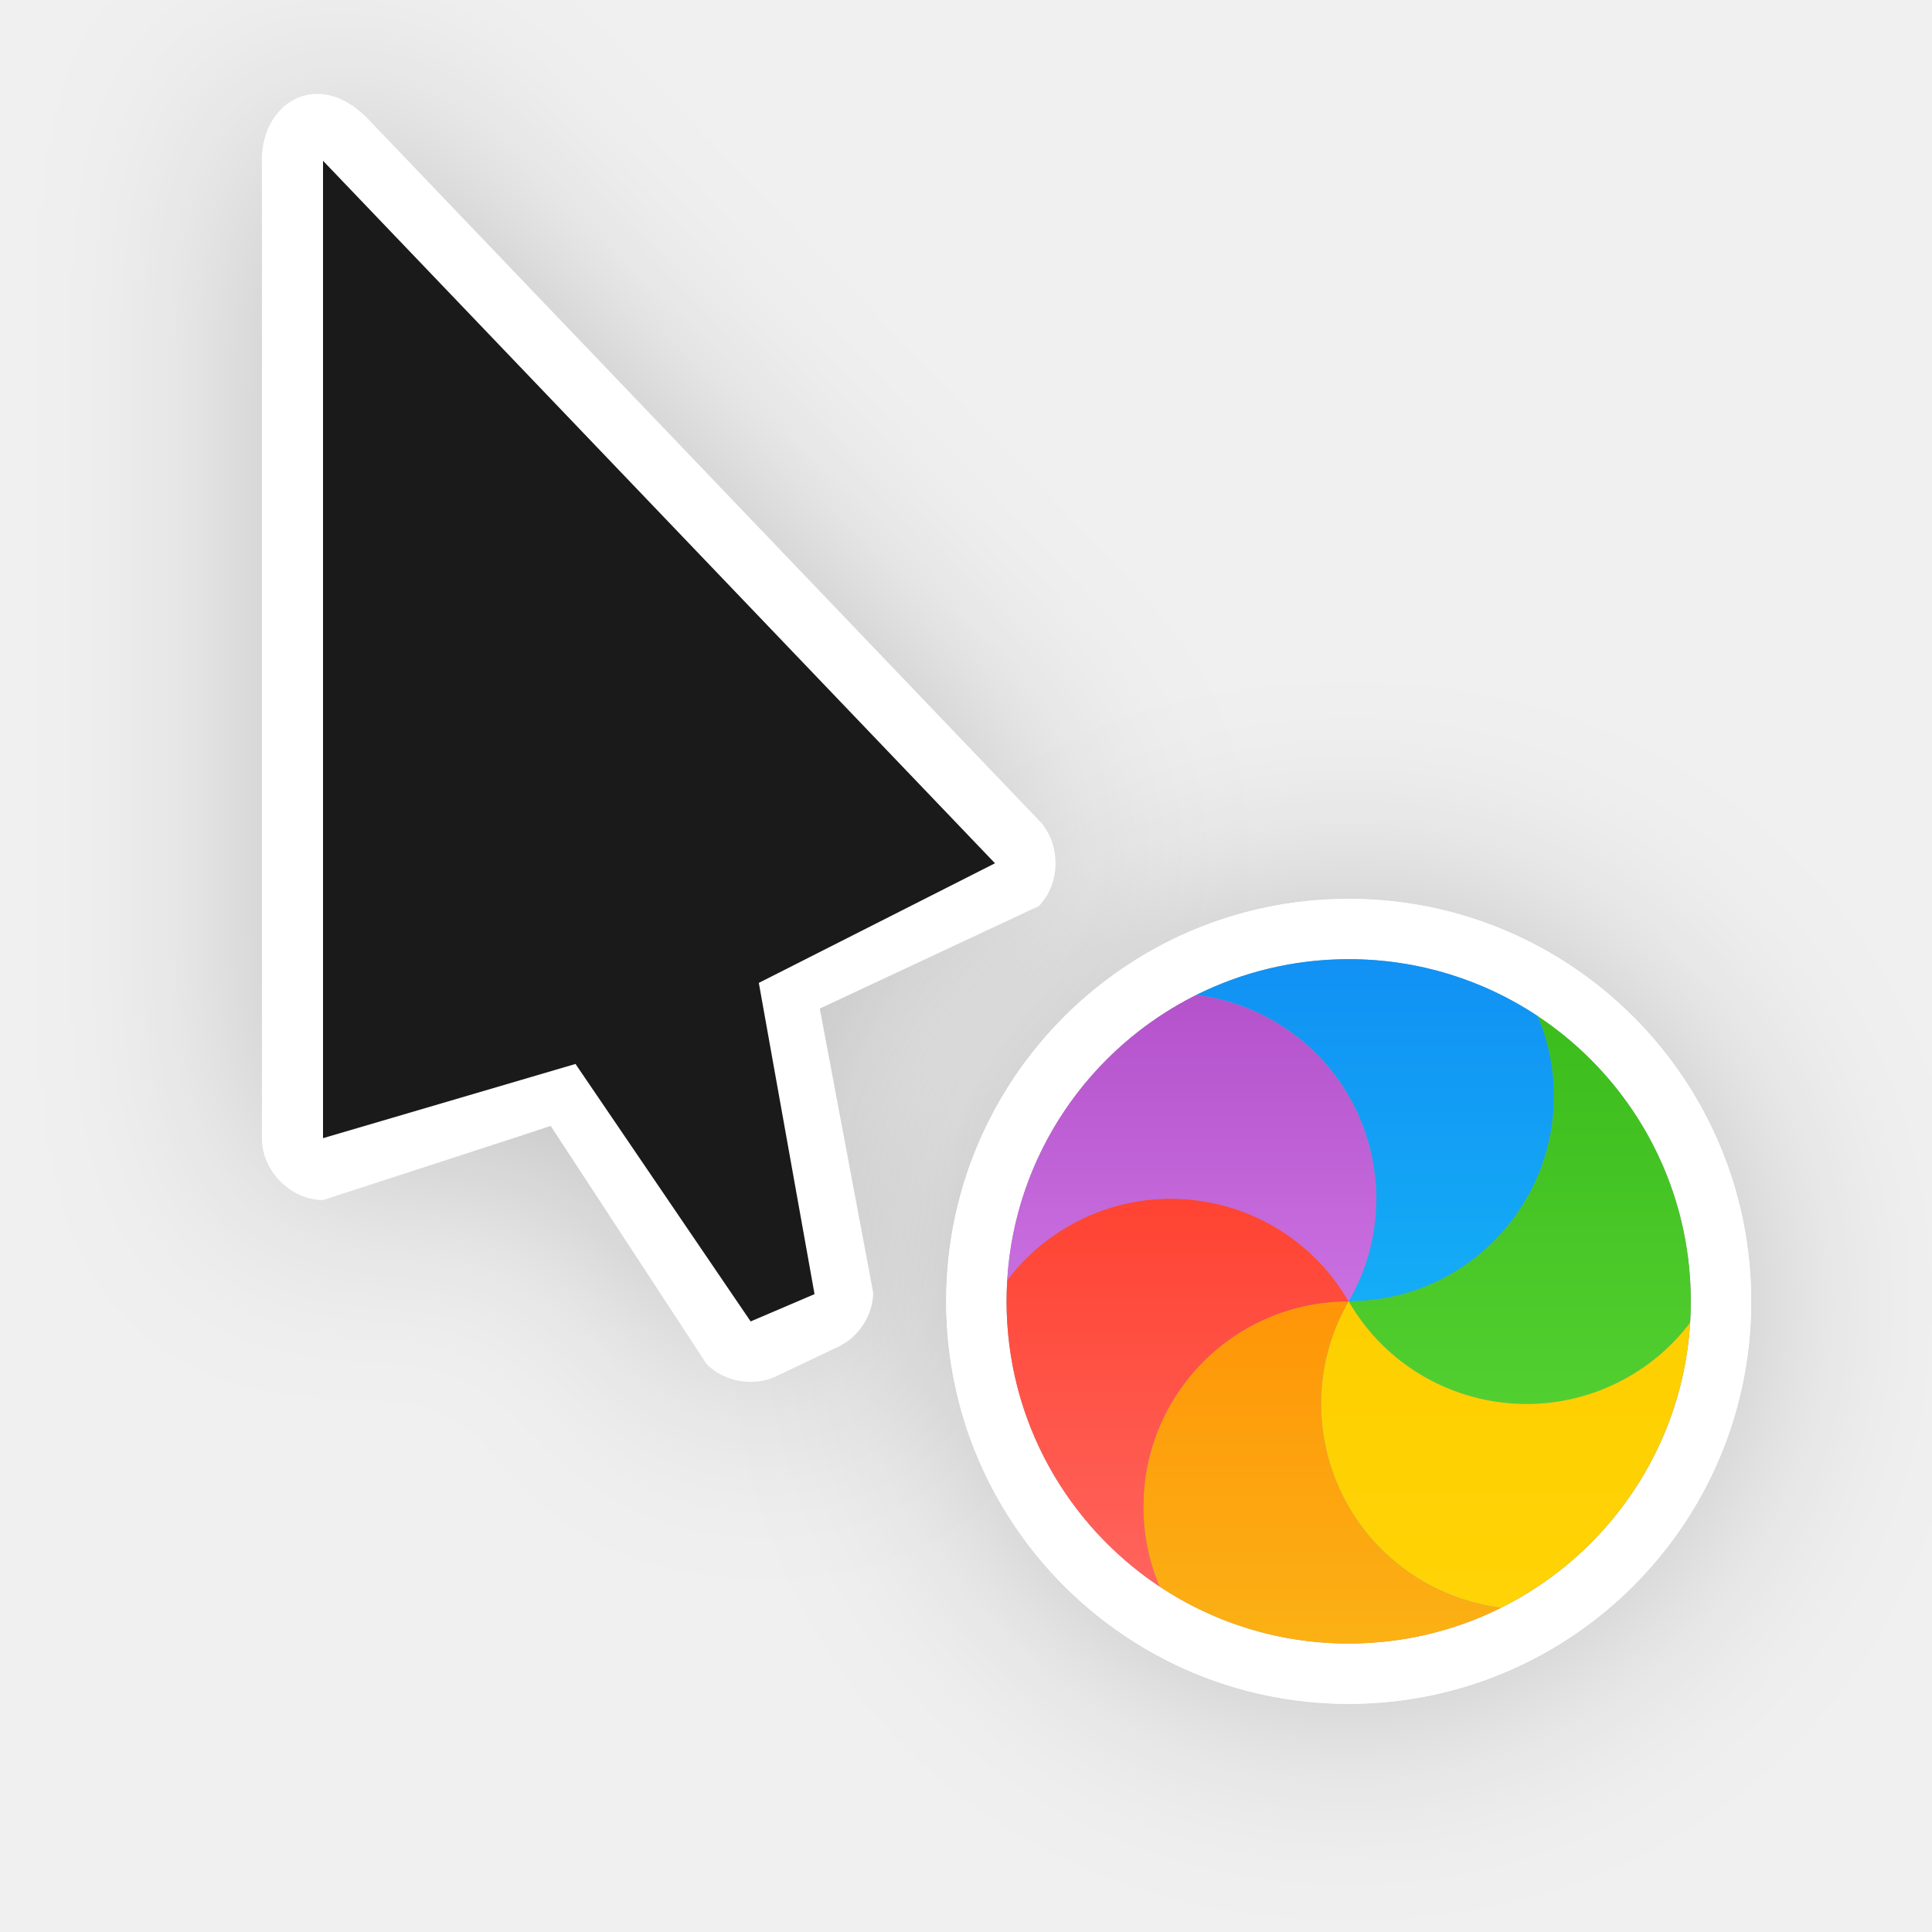
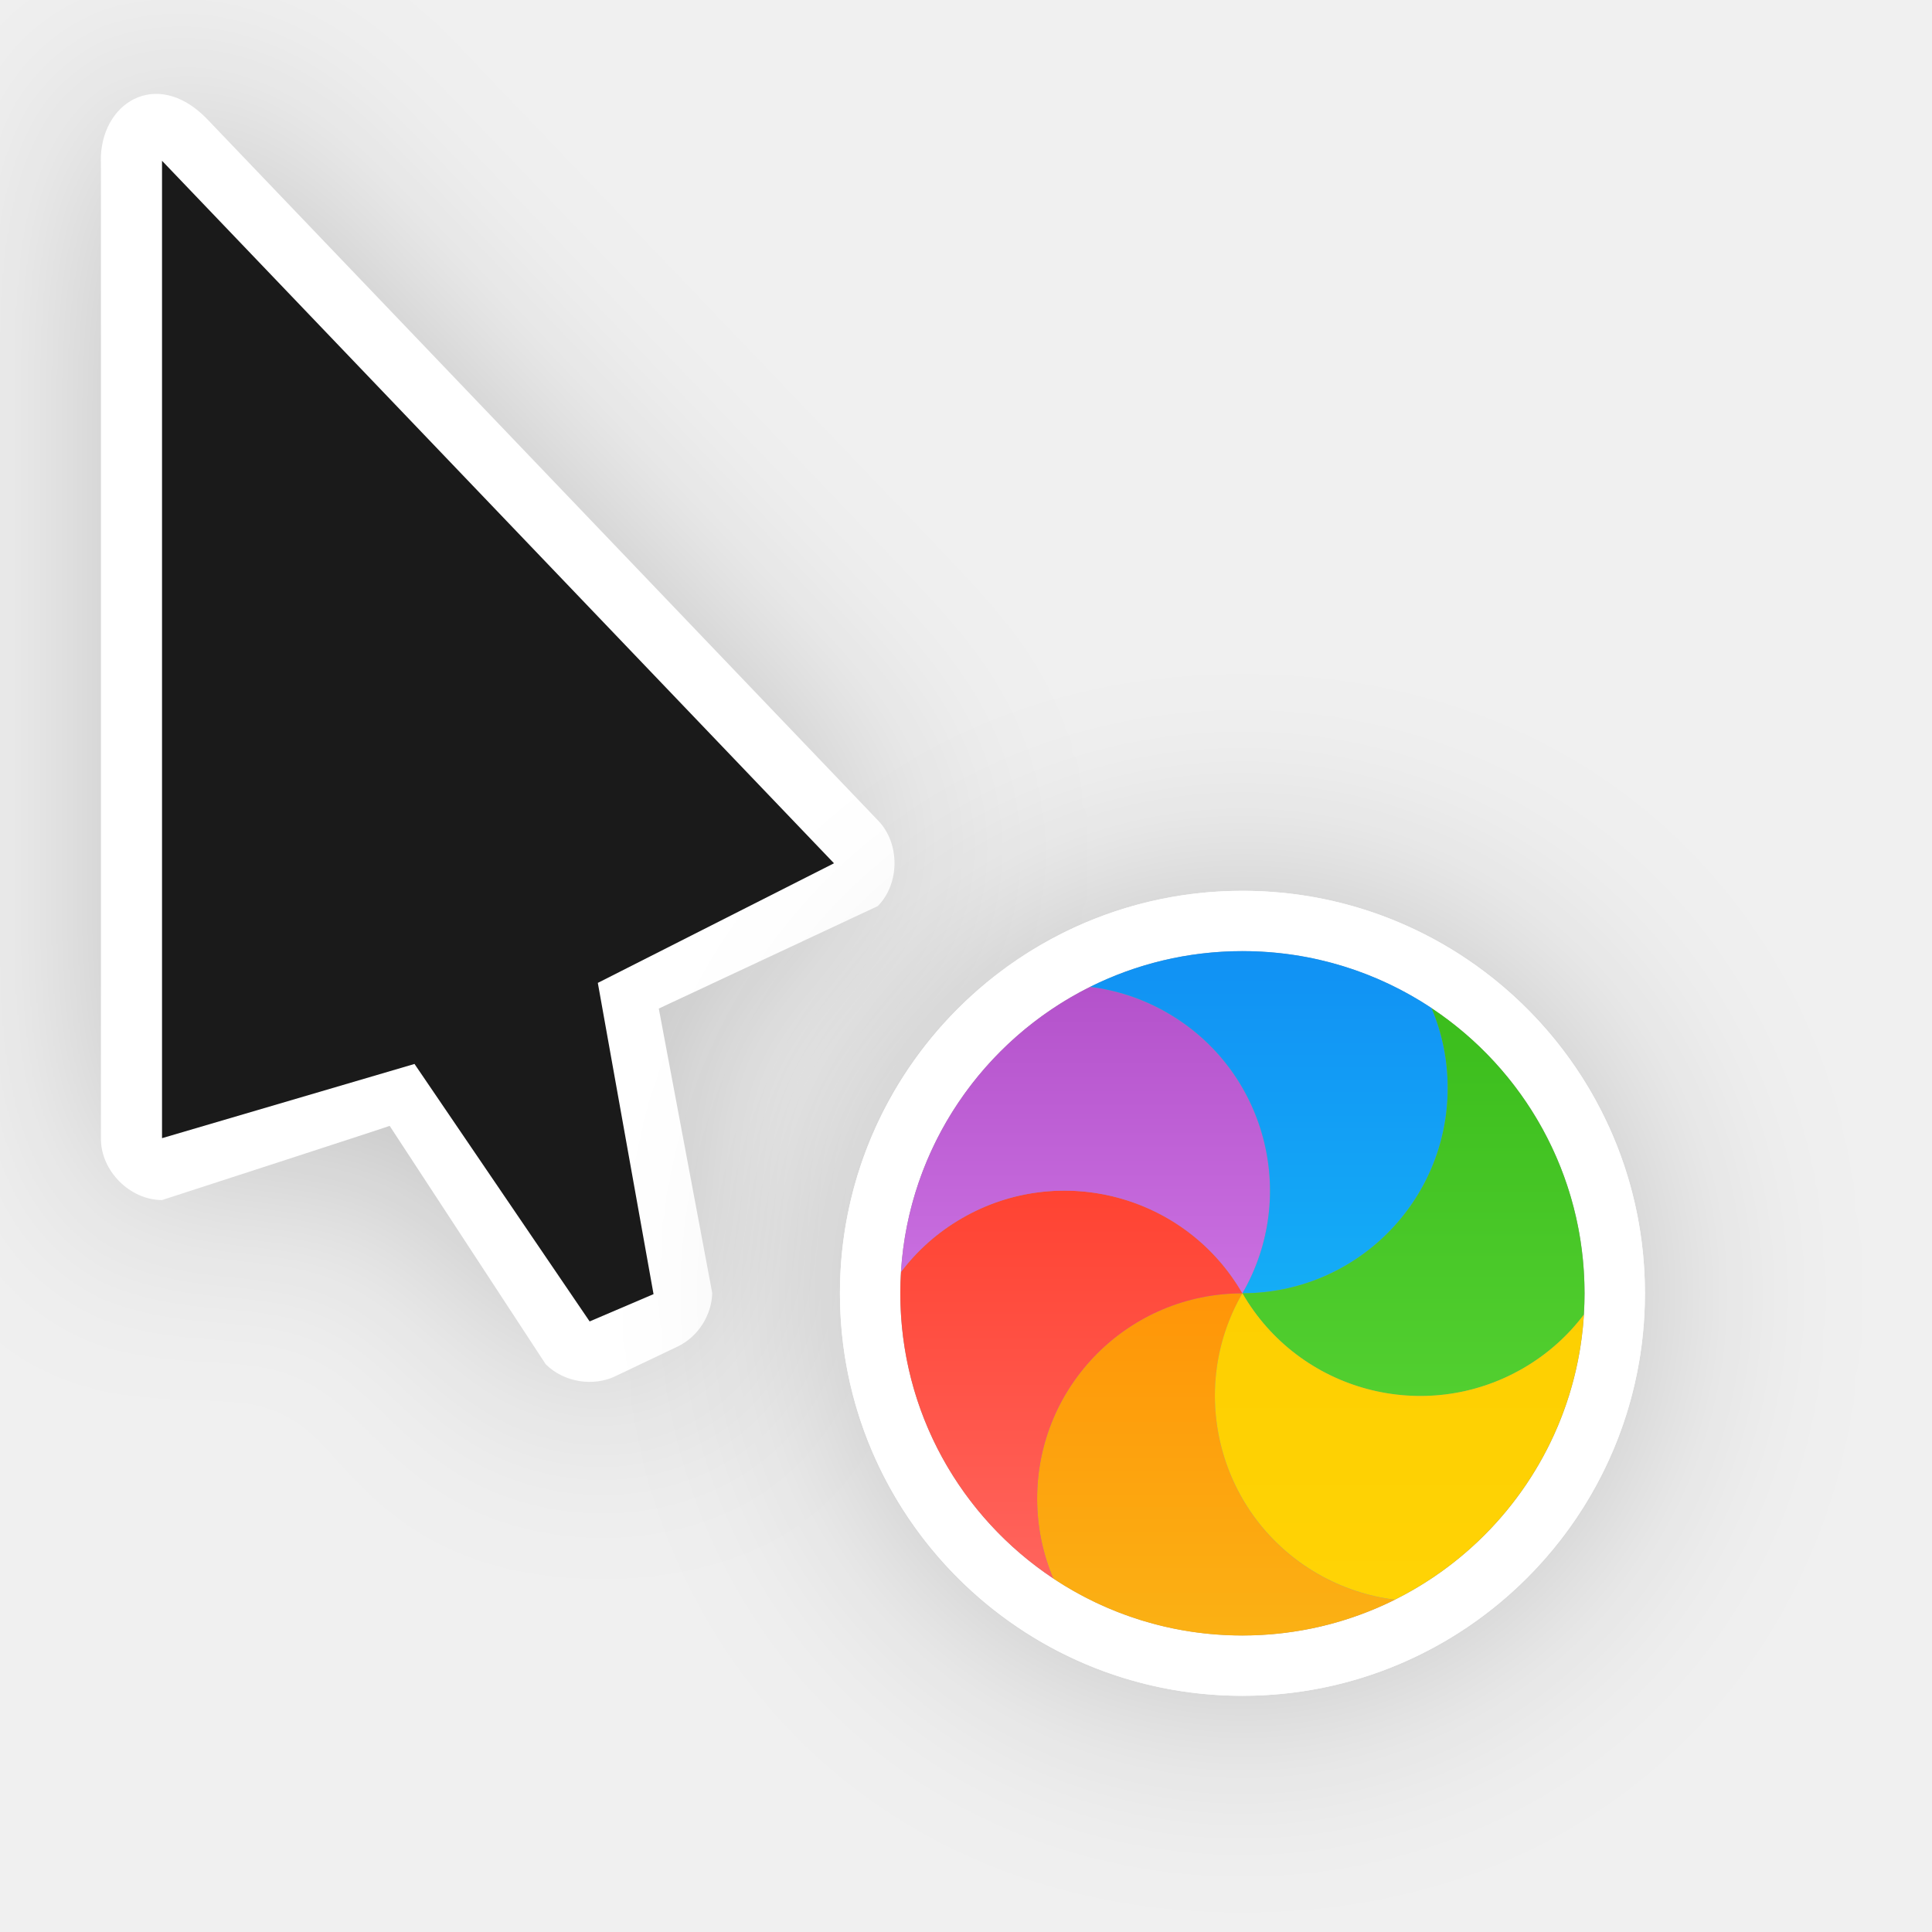
<svg xmlns="http://www.w3.org/2000/svg" height="24" viewBox="0 0 24 24" width="24" version="1.1" id="svg82">
  <defs id="defs86">
    <filter style="color-interpolation-filters:sRGB" id="filter1719" x="-0.328" width="1.656" y="-0.202" height="1.404">
      <feGaussianBlur stdDeviation="1.347" id="feGaussianBlur1721" />
    </filter>
    <filter style="color-interpolation-filters:sRGB" id="filter1723" x="-0.323" width="1.647" y="-0.323" height="1.647">
      <feGaussianBlur stdDeviation="2.965" id="feGaussianBlur1725" />
    </filter>
  </defs>
  <linearGradient id="a" gradientTransform="matrix(0.4579123,0,0,0.4380064,8.607332,9.250079)" gradientUnits="userSpaceOnUse" x1="17.871" x2="17.871" y1="7.669" y2="17.893">
    <stop offset="0" stop-color="#fbb114" id="stop2" />
    <stop offset="1" stop-color="#ff9508" id="stop4" />
  </linearGradient>
  <linearGradient id="b" gradientTransform="matrix(0.4206575,0,0,0.4767976,8.607332,9.250079)" gradientUnits="userSpaceOnUse" x1="23.954" x2="23.954" y1="8.61" y2="19.256">
    <stop offset="0" stop-color="#ff645d" id="stop7" />
    <stop offset="1" stop-color="#ff4332" id="stop9" />
  </linearGradient>
  <linearGradient id="c" gradientTransform="matrix(0.4914857,0,0,0.4080861,8.607332,9.250079)" gradientUnits="userSpaceOnUse" x1="20.127" x2="20.127" y1="19.205" y2="29.033">
    <stop offset="0" stop-color="#ca70e1" id="stop12" />
    <stop offset="1" stop-color="#b452cb" id="stop14" />
  </linearGradient>
  <linearGradient id="d" gradientTransform="matrix(0.4579123,0,0,0.4380064,8.607332,9.250079)" gradientUnits="userSpaceOnUse" x1="16.36" x2="16.36" y1="17.893" y2="28.118">
    <stop offset="0" stop-color="#14adf6" id="stop17" />
    <stop offset="1" stop-color="#1191f4" id="stop19" />
  </linearGradient>
  <linearGradient id="e" gradientTransform="matrix(0.4206575,0,0,0.4767976,8.607332,9.250079)" gradientUnits="userSpaceOnUse" x1="13.308" x2="13.308" y1="13.619" y2="24.265">
    <stop offset="0" stop-color="#52cf30" id="stop22" />
    <stop offset="1" stop-color="#3bbd1c" id="stop24" />
  </linearGradient>
  <linearGradient id="f" gradientTransform="matrix(0.4914857,0,0,0.4080861,8.607332,9.250079)" gradientUnits="userSpaceOnUse" x1="11.766" x2="11.766" y1="9.377" y2="19.205">
    <stop offset="0" stop-color="#ffd305" id="stop27" />
    <stop offset="1" stop-color="#fdcf01" id="stop29" />
  </linearGradient>
  <filter id="g" height="1.272" width="1.441" x="-0.22" y="-0.136" style="color-interpolation-filters:sRGB">
    <feGaussianBlur stdDeviation="1.192" id="feGaussianBlur32" />
  </filter>
  <filter id="h" height="1.444" width="1.444" x="-0.222" y="-0.222" style="color-interpolation-filters:sRGB">
    <feGaussianBlur stdDeviation="1.202" id="feGaussianBlur35" />
  </filter>
-   <path style="opacity:0.2;fill:#000000;fill-opacity:1;stroke-width:0.759;filter:url(#filter1719)" id="path1677" d="M 3.254,2.007 V 14.149 c 3.8e-5,0.397 0.362,0.759 0.759,0.759 0,0 2.946,-0.956 2.828,-0.922 l 1.939,2.962 c 0.224,0.224 0.594,0.284 0.877,0.142 l 0.765,-0.364 c 0.249,-0.121 0.42,-0.387 0.427,-0.664 l -0.664,-3.533 2.721,-1.272 c 0.277,-0.281 0.277,-0.787 0,-1.067 L 4.558,1.462 C 3.936,0.84 3.241,1.284 3.254,2.007 Z" />
-   <g transform="matrix(0.4545453,0,0,0.4545453,-147.3018,-353.978)" style="opacity:0.2;fill:#000000;fill-opacity:1;fill-rule:evenodd;filter:url(#filter1723)" id="g1697">
+   <path style="opacity:0.2;fill:#000000;fill-opacity:1;stroke-width:0.759;filter:url(#filter1719)" id="path1677" d="M 1.254,2.007 V 14.149 c 3.8e-5,0.397 0.362,0.759 0.759,0.759 0,0 2.946,-0.956 2.828,-0.922 l 1.939,2.962 c 0.224,0.224 0.594,0.284 0.877,0.142 L 8.422,16.726 c 0.249,-0.121 0.42,-0.387 0.427,-0.664 l -0.664,-3.533 2.721,-1.272 c 0.277,-0.281 0.277,-0.787 0,-1.067 L 2.558,1.462 C 1.936,0.84 1.241,1.284 1.254,2.007 Z" />
+   <g id="g46" transform="matrix(0.7588509,0,0,0.7588509,-122.5974,-577.1077)">
+     <path style="fill:#ffffff" id="path42" d="m 163.209,763.147 v 16 c 5e-5,0.524 0.476,1 1,1 0,0 3.883,-1.259 3.726,-1.215 l 2.555,3.903 c 0.295,0.295 0.783,0.375 1.156,0.188 l 1.008,-0.48 c 0.328,-0.159 0.554,-0.51 0.562,-0.875 l -0.875,-4.656 3.585,-1.677 c 0.365,-0.37 0.365,-1.037 0,-1.406 l -11,-11.5 c -0.82,-0.82 -1.736,-0.235 -1.719,0.719 z" />
+     <path style="fill:#1a1a1a" id="path44" d="m 164.209,779.134 v -16 l 11,11.5 -3.866,1.958 0.912,5.095 -1.046,0.447 -2.867,-4.215 z" />
+   </g>
+   <g transform="matrix(0.4545453,0,0,0.4545453,-148.6218,-354.078)" style="opacity:0.2;fill:#000000;fill-opacity:1;fill-rule:evenodd;filter:url(#filter1723)" id="g1697">
    <circle id="circle1683" r="11" cy="814.317" cx="360.923" style="fill:#000000;fill-opacity:1" />
    <path id="path1685" d="m 367.005,805.15 c 0.333,0.789 0.518,1.656 0.518,2.567 0,3.645 -2.955,6.6 -6.6,6.6 1.823,-3.157 0.741,-7.193 -2.416,-9.016 -0.789,-0.456 -1.633,-0.73 -2.484,-0.835 1.475,-0.735 3.139,-1.149 4.9,-1.149 2.249,0 4.34,0.675 6.082,1.833 z" style="fill:#000000;fill-opacity:1" />
    <path id="path1687" d="m 371.902,815.002 c -0.516,0.683 -1.175,1.276 -1.963,1.731 -3.157,1.823 -7.193,0.741 -9.016,-2.416 3.645,0 6.6,-2.955 6.6,-6.6 0,-0.91 -0.184,-1.778 -0.518,-2.567 2.964,1.971 4.918,5.341 4.918,9.167 0,0.23 -0.007,0.459 -0.021,0.685 z" style="fill:#000000;fill-opacity:1" />
    <path id="path1689" d="m 365.823,824.168 c -0.851,-0.106 -1.695,-0.38 -2.484,-0.835 -3.157,-1.823 -4.238,-5.859 -2.416,-9.016 1.823,3.157 5.859,4.238 9.016,2.416 0.788,-0.455 1.447,-1.048 1.963,-1.731 -0.247,4.022 -2.656,7.46 -6.079,9.166 z" style="fill:#000000;fill-opacity:1" />
    <path id="path1691" d="m 354.841,823.484 c -0.333,-0.789 -0.518,-1.656 -0.518,-2.567 0,-3.645 2.955,-6.6 6.6,-6.6 -1.823,3.157 -0.741,7.193 2.416,9.016 0.789,0.456 1.633,0.73 2.484,0.835 -1.475,0.735 -3.139,1.149 -4.9,1.149 -2.249,0 -4.34,-0.675 -6.082,-1.833 z" style="fill:#000000;fill-opacity:1" />
    <path id="path1693" d="m 349.944,813.632 c 0.516,-0.683 1.175,-1.276 1.963,-1.731 3.157,-1.823 7.193,-0.741 9.016,2.416 -3.645,0 -6.6,2.955 -6.6,6.6 0,0.91 0.184,1.778 0.518,2.567 -2.964,-1.971 -4.918,-5.341 -4.918,-9.167 0,-0.23 0.007,-0.459 0.021,-0.685 z" style="fill:#000000;fill-opacity:1" />
    <path id="path1695" d="m 356.023,804.466 c 0.851,0.106 1.695,0.38 2.484,0.835 3.157,1.823 4.238,5.859 2.416,9.016 -1.823,-3.157 -5.859,-4.238 -9.016,-2.416 -0.788,0.455 -1.447,1.048 -1.963,1.731 0.247,-4.022 2.656,-7.46 6.079,-9.166 z" style="fill:#000000;fill-opacity:1" />
  </g>
-   <g id="g46" transform="matrix(0.7588509,0,0,0.7588509,-120.5974,-577.1077)">
-     <path style="fill:#ffffff" id="path42" d="m 163.209,763.147 v 16 c 5e-5,0.524 0.476,1 1,1 0,0 3.883,-1.259 3.726,-1.215 l 2.555,3.903 c 0.295,0.295 0.783,0.375 1.156,0.188 l 1.008,-0.48 c 0.328,-0.159 0.554,-0.51 0.562,-0.875 l -0.875,-4.656 3.585,-1.677 c 0.365,-0.37 0.365,-1.037 0,-1.406 l -11,-11.5 c -0.82,-0.82 -1.736,-0.235 -1.719,0.719 z" />
-     <path style="fill:#1a1a1a" id="path44" d="m 164.209,779.134 v -16 l 11,11.5 -3.866,1.958 0.912,5.095 -1.046,0.447 -2.867,-4.215 z" />
-   </g>
-   <g id="g62" style="fill:#ffffff;fill-rule:evenodd" transform="matrix(0.4545453,0,0,0.4545453,-147.3018,-353.978)">
+   <g id="g62" style="fill:#ffffff;fill-rule:evenodd" transform="matrix(0.4545453,0,0,0.4545453,-148.6218,-354.078)">
    <circle cx="360.923" cy="814.317" r="11" id="circle48" />
    <path d="m 367.005,805.15 c 0.333,0.789 0.518,1.656 0.518,2.567 0,3.645 -2.955,6.6 -6.6,6.6 1.823,-3.157 0.741,-7.193 -2.416,-9.016 -0.789,-0.456 -1.633,-0.73 -2.484,-0.835 1.475,-0.735 3.139,-1.149 4.9,-1.149 2.249,0 4.34,0.675 6.082,1.833 z" id="path50" />
    <path d="m 371.902,815.002 c -0.516,0.683 -1.175,1.276 -1.963,1.731 -3.157,1.823 -7.193,0.741 -9.016,-2.416 3.645,0 6.6,-2.955 6.6,-6.6 0,-0.91 -0.184,-1.778 -0.518,-2.567 2.964,1.971 4.918,5.341 4.918,9.167 0,0.23 -0.007,0.459 -0.021,0.685 z" id="path52" />
    <path d="m 365.823,824.168 c -0.851,-0.106 -1.695,-0.38 -2.484,-0.835 -3.157,-1.823 -4.238,-5.859 -2.416,-9.016 1.823,3.157 5.859,4.238 9.016,2.416 0.788,-0.455 1.447,-1.048 1.963,-1.731 -0.247,4.022 -2.656,7.46 -6.079,9.166 z" id="path54" />
    <path d="m 354.841,823.484 c -0.333,-0.789 -0.518,-1.656 -0.518,-2.567 0,-3.645 2.955,-6.6 6.6,-6.6 -1.823,3.157 -0.741,7.193 2.416,9.016 0.789,0.456 1.633,0.73 2.484,0.835 -1.475,0.735 -3.139,1.149 -4.9,1.149 -2.249,0 -4.34,-0.675 -6.082,-1.833 z" id="path56" />
    <path d="m 349.944,813.632 c 0.516,-0.683 1.175,-1.276 1.963,-1.731 3.157,-1.823 7.193,-0.741 9.016,2.416 -3.645,0 -6.6,2.955 -6.6,6.6 0,0.91 0.184,1.778 0.518,2.567 -2.964,-1.971 -4.918,-5.341 -4.918,-9.167 0,-0.23 0.007,-0.459 0.021,-0.685 z" id="path58" />
    <path d="m 356.023,804.466 c 0.851,0.106 1.695,0.38 2.484,0.835 3.157,1.823 4.238,5.859 2.416,9.016 -1.823,-3.157 -5.859,-4.238 -9.016,-2.416 -0.788,0.455 -1.447,1.048 -1.963,1.731 0.247,-4.022 2.656,-7.46 6.079,-9.166 z" id="path60" />
  </g>
-   <g id="g1646" transform="rotate(180,16.4851,16.74096)">
+   <g id="g1646" transform="rotate(180,15.8251,16.69096)">
    <circle style="fill:#959595;fill-rule:evenodd;stroke-width:0.423" id="circle64" r="4.25" cy="17.316" cx="16.216" />
    <g transform="matrix(0.9489808,0,0,0.9489808,0.6105051,1.100282)" id="g1636">
      <path d="m 18.921,13.355 c 0.136,0.321 0.211,0.674 0.211,1.045 0,1.484 -1.203,2.687 -2.687,2.687 0.742,-1.285 0.302,-2.929 -0.984,-3.671 -0.321,-0.185 -0.665,-0.297 -1.011,-0.34 0.601,-0.299 1.278,-0.468 1.995,-0.468 0.916,0 1.767,0.275 2.476,0.746 z" id="path66" style="fill:url(#a);fill-rule:evenodd;stroke-width:0.445" />
      <path d="m 20.915,17.366 c -0.21,0.278 -0.478,0.519 -0.799,0.705 -1.285,0.742 -2.929,0.302 -3.671,-0.984 1.484,0 2.687,-1.203 2.687,-2.687 0,-0.371 -0.075,-0.724 -0.211,-1.045 1.207,0.802 2.002,2.174 2.002,3.732 0,0.094 -0.003,0.187 -0.009,0.279 z" id="path68" style="fill:url(#b);fill-rule:evenodd;stroke-width:0.445" />
      <path d="m 18.44,21.098 c -0.346,-0.043 -0.69,-0.155 -1.011,-0.34 -1.285,-0.742 -1.726,-2.385 -0.984,-3.671 0.742,1.285 2.385,1.726 3.671,0.984 0.321,-0.185 0.589,-0.427 0.799,-0.705 -0.101,1.638 -1.081,3.037 -2.475,3.732 z" id="path70" style="fill:url(#c);fill-rule:evenodd;stroke-width:0.445" />
      <path d="m 13.968,20.82 c -0.136,-0.321 -0.211,-0.674 -0.211,-1.045 0,-1.484 1.203,-2.687 2.687,-2.687 -0.742,1.285 -0.302,2.929 0.984,3.671 0.321,0.186 0.665,0.297 1.011,0.34 -0.601,0.299 -1.278,0.468 -1.995,0.468 -0.916,0 -1.767,-0.275 -2.476,-0.746 z" id="path72" style="fill:url(#d);fill-rule:evenodd;stroke-width:0.445" />
      <path d="m 11.975,16.809 c 0.21,-0.278 0.478,-0.519 0.799,-0.705 1.285,-0.742 2.929,-0.302 3.671,0.984 -1.484,0 -2.687,1.203 -2.687,2.687 0,0.371 0.075,0.724 0.211,1.045 -1.207,-0.802 -2.002,-2.174 -2.002,-3.732 0,-0.094 0.003,-0.187 0.009,-0.279 z" id="path74" style="fill:url(#e);fill-rule:evenodd;stroke-width:0.445" />
      <path d="m 14.45,13.077 c 0.346,0.043 0.69,0.155 1.011,0.34 1.285,0.742 1.726,2.385 0.984,3.671 -0.742,-1.285 -2.385,-1.726 -3.671,-0.984 -0.321,0.185 -0.589,0.427 -0.799,0.705 0.101,-1.638 1.081,-3.037 2.475,-3.732 z" id="path76" style="fill:url(#f);fill-rule:evenodd;stroke-width:0.445" />
    </g>
  </g>
</svg>
